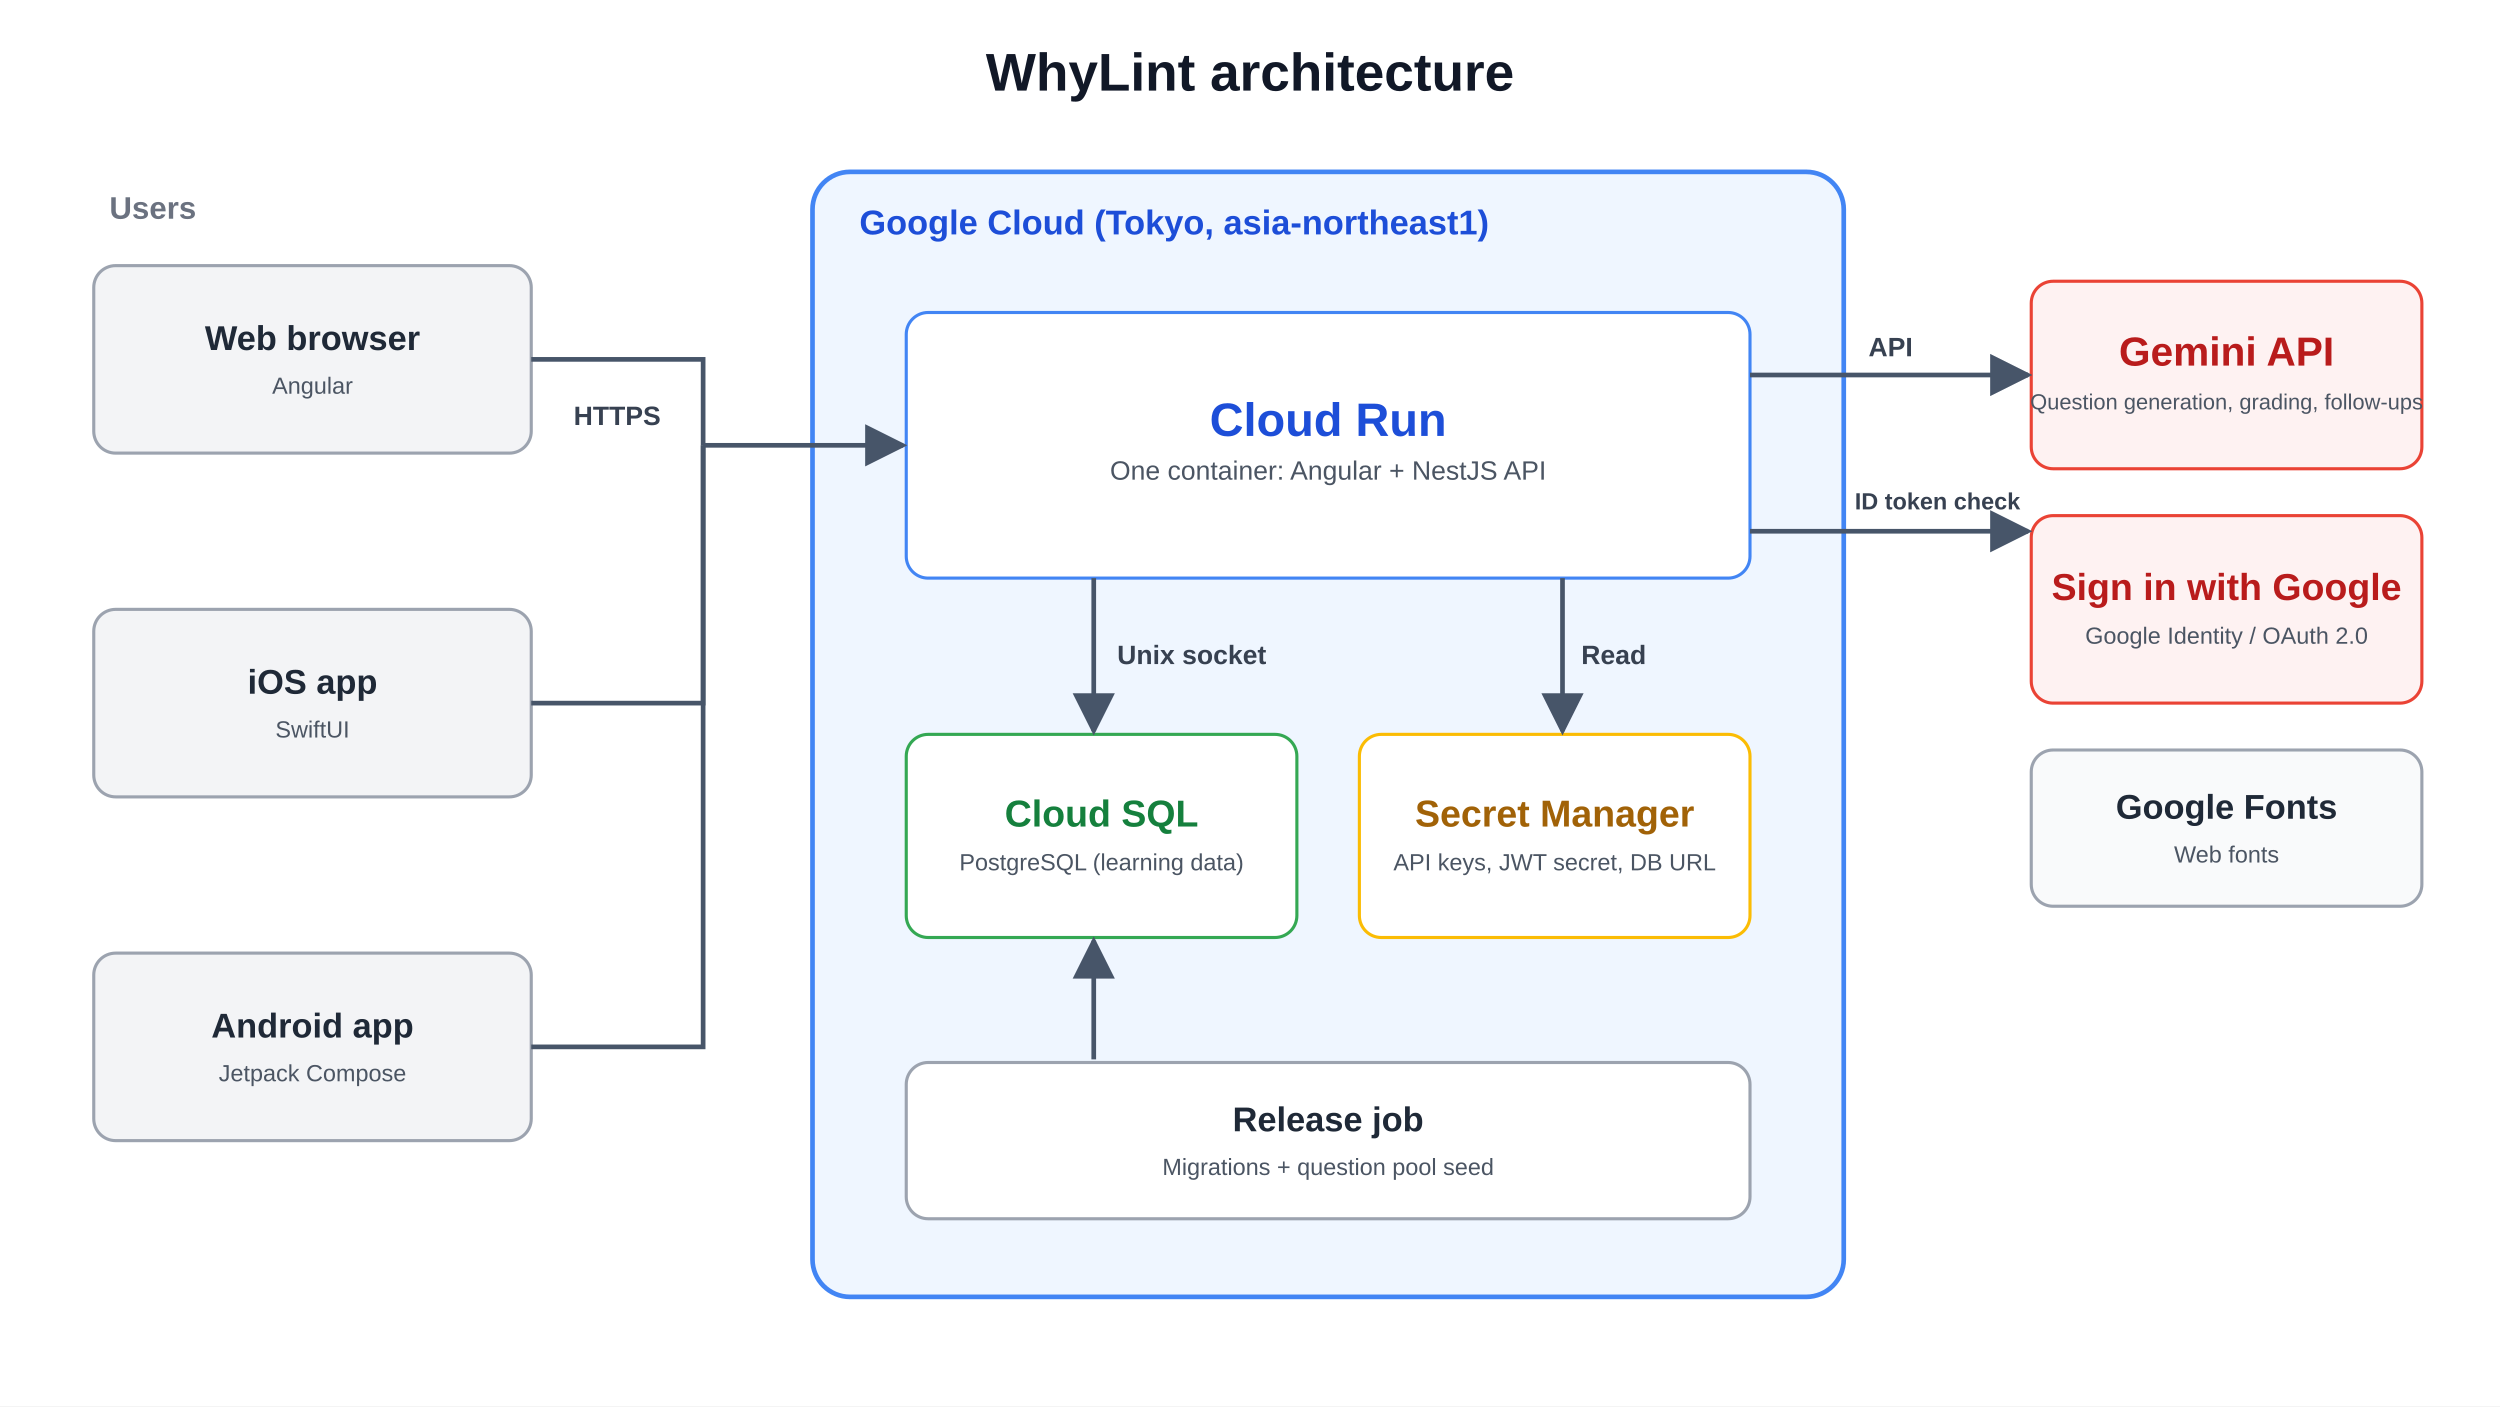
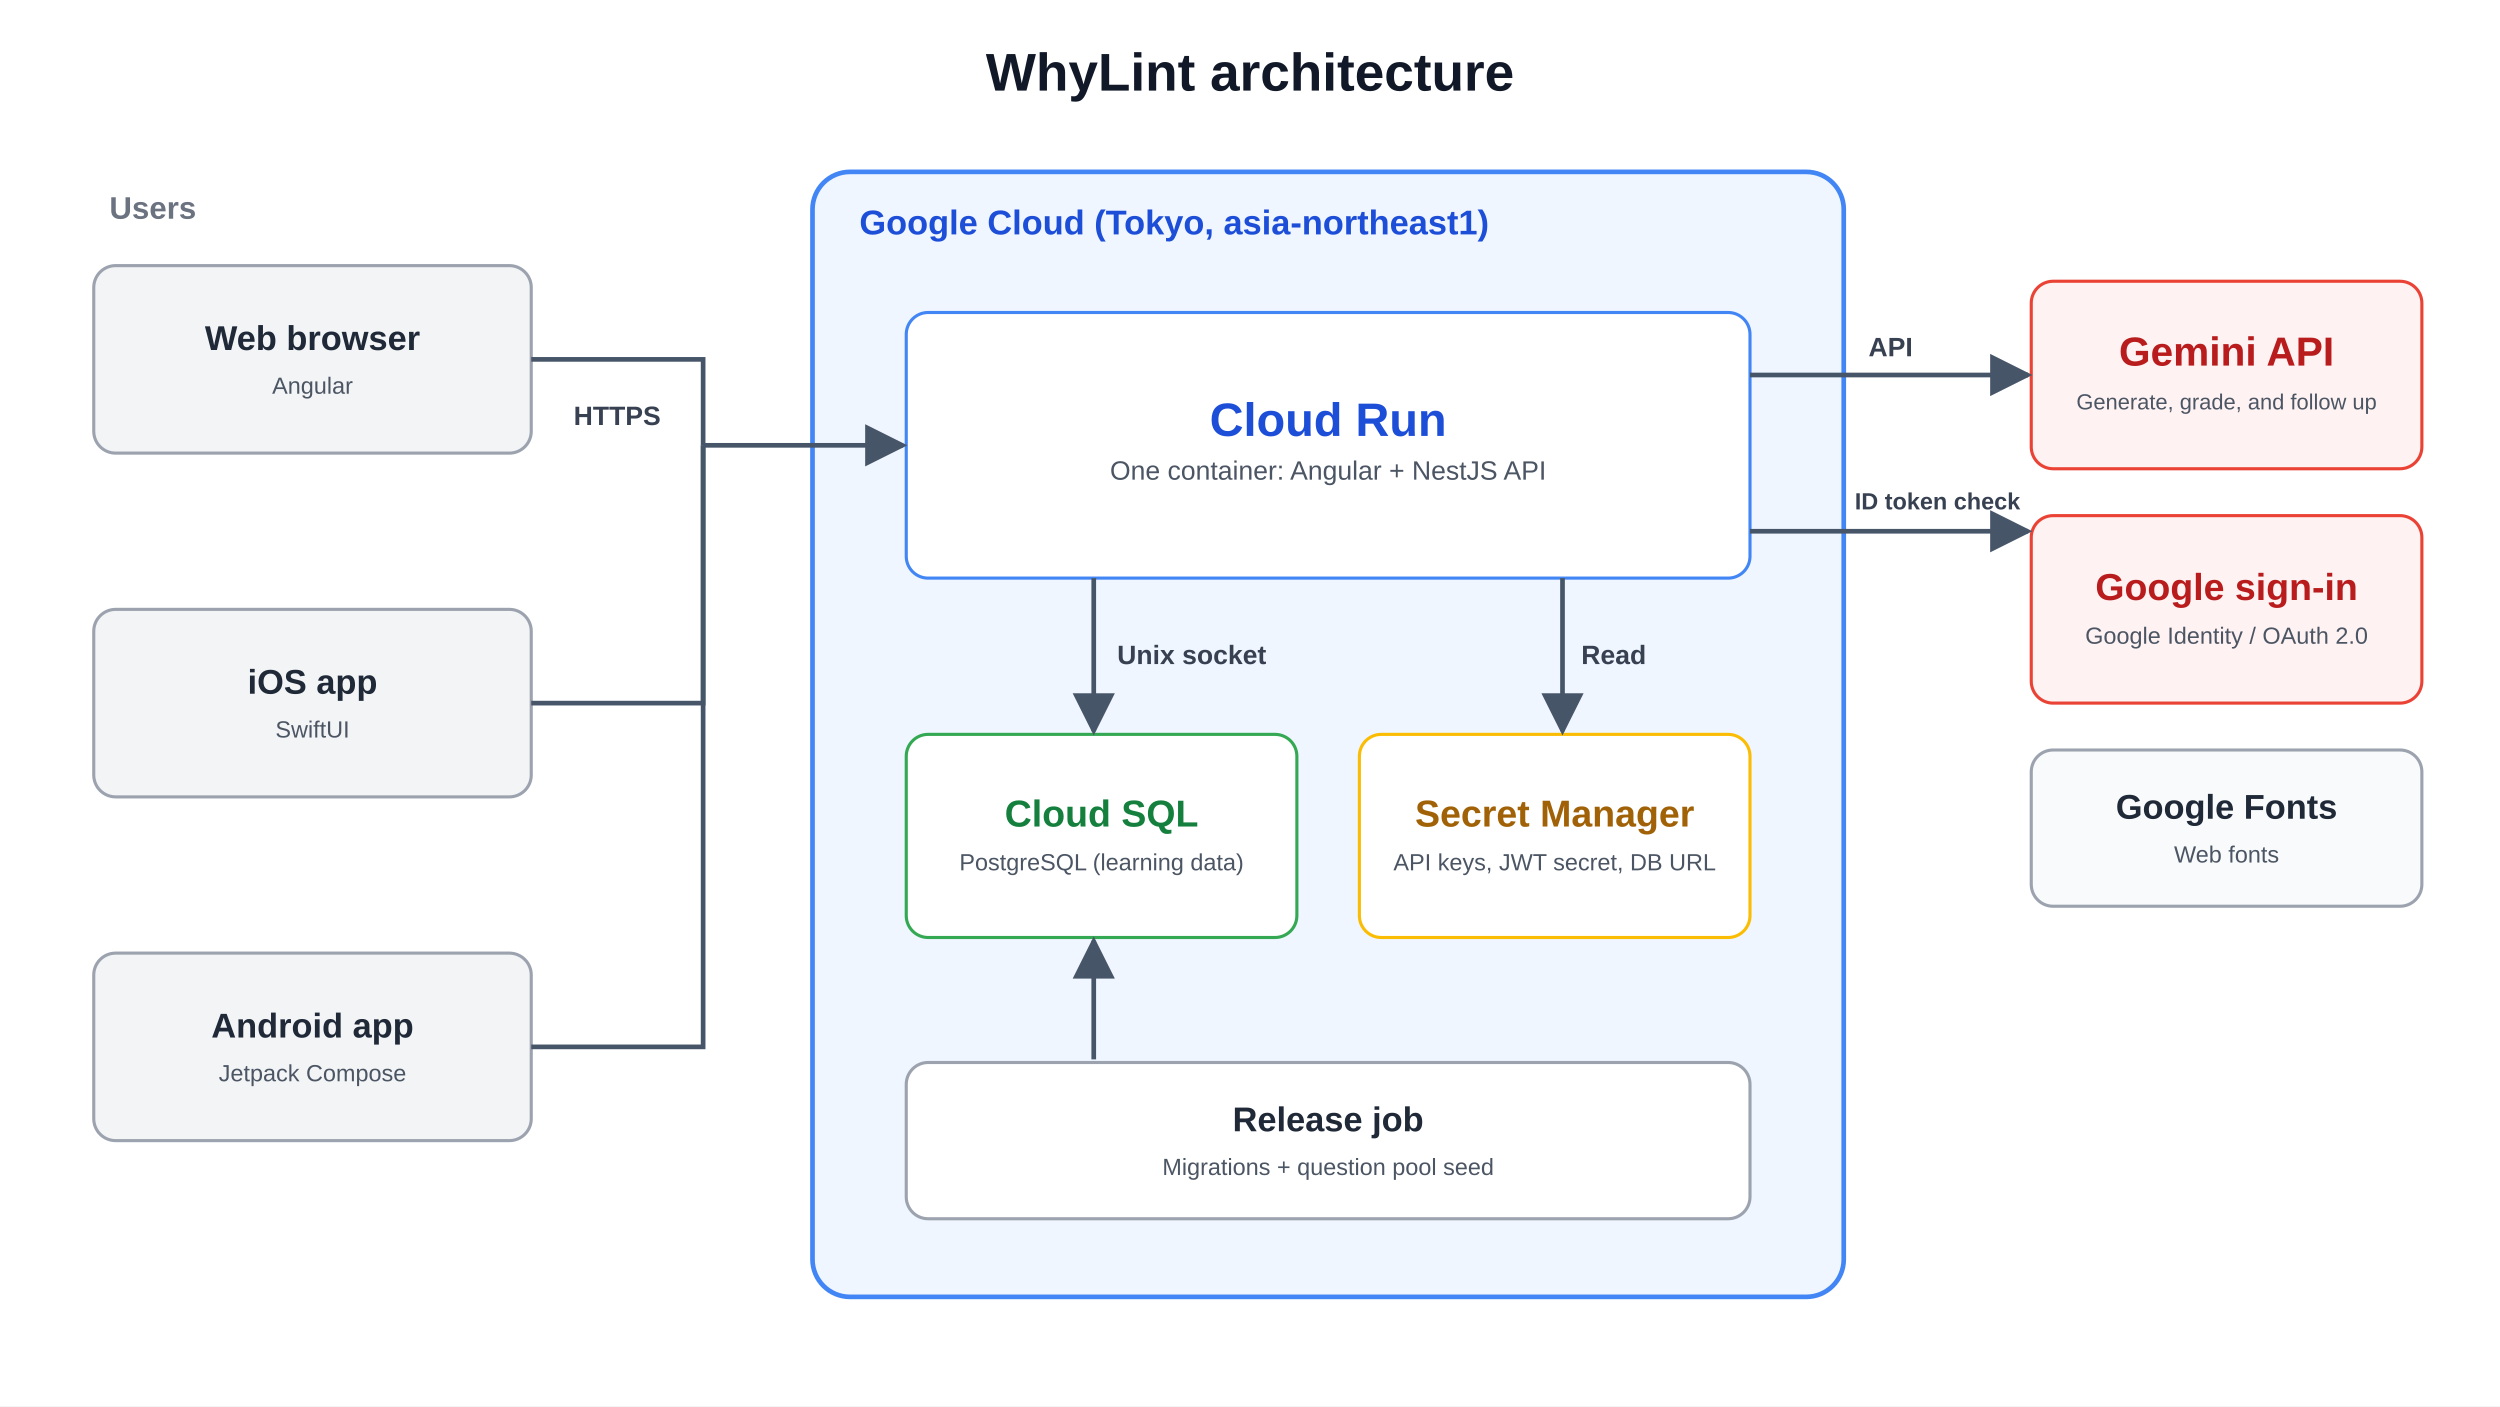
<svg xmlns="http://www.w3.org/2000/svg" viewBox="0 0 1600 900" width="1600" height="900" font-family="'Hiragino Sans','Noto Sans JP','Helvetica Neue',Arial,sans-serif">
  <defs>
    <marker id="a" viewBox="0 0 10 10" refX="9" refY="5" markerWidth="9" markerHeight="9" orient="auto">
      <path d="M0 0L10 5L0 10z" fill="#475569" />
    </marker>
  </defs>
  <rect width="1600" height="900" fill="#fff" />
  <text x="800" y="58" text-anchor="middle" font-size="34" font-weight="800" fill="#111827">WhyLint architecture</text>
  <text x="70" y="140" font-size="20" font-weight="700" fill="#6b7280">Users</text>
  <rect x="60" y="170" width="280" height="120" rx="14" fill="#f3f4f6" stroke="#9ca3af" stroke-width="2" />
  <text x="200.0" y="224.0" text-anchor="middle" font-size="22" font-weight="700" fill="#1f2937">Web browser</text>
  <text x="200.0" y="252.0" text-anchor="middle" font-size="15" fill="#4b5563">Angular</text>
  <rect x="60" y="390" width="280" height="120" rx="14" fill="#f3f4f6" stroke="#9ca3af" stroke-width="2" />
  <text x="200.0" y="444.0" text-anchor="middle" font-size="22" font-weight="700" fill="#1f2937">iOS app</text>
  <text x="200.0" y="472.0" text-anchor="middle" font-size="15" fill="#4b5563">SwiftUI</text>
  <rect x="60" y="610" width="280" height="120" rx="14" fill="#f3f4f6" stroke="#9ca3af" stroke-width="2" />
  <text x="200.0" y="664.0" text-anchor="middle" font-size="22" font-weight="700" fill="#1f2937">Android app</text>
  <text x="200.0" y="692.0" text-anchor="middle" font-size="15" fill="#4b5563">Jetpack Compose</text>
  <rect x="520" y="110" width="660" height="720" rx="24" fill="#eff6ff" stroke="#4285f4" stroke-width="3" />
  <text x="550" y="150" font-size="22" font-weight="800" fill="#1d4ed8">Google Cloud (Tokyo, asia-northeast1)</text>
  <rect x="580" y="200" width="540" height="170" rx="14" fill="#fff" stroke="#4285f4" stroke-width="2" />
  <text x="850.0" y="279.0" text-anchor="middle" font-size="30" font-weight="700" fill="#1d4ed8">Cloud Run</text>
  <text x="850.0" y="307.0" text-anchor="middle" font-size="17" fill="#4b5563">One container: Angular + NestJS API</text>
  <rect x="580" y="470" width="250" height="130" rx="14" fill="#fff" stroke="#34a853" stroke-width="2" />
  <text x="705.0" y="529.0" text-anchor="middle" font-size="24" font-weight="700" fill="#15803d">Cloud SQL</text>
  <text x="705.0" y="557.0" text-anchor="middle" font-size="15" fill="#4b5563">PostgreSQL (learning data)</text>
  <rect x="870" y="470" width="250" height="130" rx="14" fill="#fff" stroke="#fbbc04" stroke-width="2" />
  <text x="995.0" y="529.0" text-anchor="middle" font-size="24" font-weight="700" fill="#a16207">Secret Manager</text>
  <text x="995.0" y="557.0" text-anchor="middle" font-size="15" fill="#4b5563">API keys, JWT secret, DB URL</text>
  <rect x="580" y="680" width="540" height="100" rx="14" fill="#fff" stroke="#9ca3af" stroke-width="2" />
  <text x="850.0" y="724.0" text-anchor="middle" font-size="22" font-weight="700" fill="#1f2937">Release job</text>
  <text x="850.0" y="752.0" text-anchor="middle" font-size="15" fill="#4b5563">Migrations + question pool seed</text>
  <rect x="1300" y="180" width="250" height="120" rx="14" fill="#fef2f2" stroke="#ea4335" stroke-width="2" />
  <text x="1425.0" y="234.0" text-anchor="middle" font-size="26" font-weight="700" fill="#b91c1c">Gemini API</text>
-   <text x="1425.0" y="262.0" text-anchor="middle" font-size="14" fill="#4b5563">Question generation, grading, follow-ups</text>
+   <text x="1425.0" y="262.0" text-anchor="middle" font-size="14" fill="#4b5563">Generate, grade, and follow up</text>
  <rect x="1300" y="330" width="250" height="120" rx="14" fill="#fef2f2" stroke="#ea4335" stroke-width="2" />
-   <text x="1425.0" y="384.0" text-anchor="middle" font-size="24" font-weight="700" fill="#b91c1c">Sign in with Google</text>
+   <text x="1425.0" y="384.0" text-anchor="middle" font-size="24" font-weight="700" fill="#b91c1c">Google sign-in</text>
  <text x="1425.0" y="412.0" text-anchor="middle" font-size="15" fill="#4b5563">Google Identity / OAuth 2.0</text>
  <rect x="1300" y="480" width="250" height="100" rx="14" fill="#f9fafb" stroke="#9ca3af" stroke-width="2" />
  <text x="1425.0" y="524.0" text-anchor="middle" font-size="22" font-weight="700" fill="#1f2937">Google Fonts</text>
  <text x="1425.0" y="552.0" text-anchor="middle" font-size="15" fill="#4b5563">Web fonts</text>
  <g stroke="#475569" stroke-width="3" fill="none">
    <path d="M340 230 H450 V285" />
    <path d="M340 450 H450 V285" />
    <path d="M340 670 H450 V285" />
    <path d="M450 285 H578" marker-end="url(#a)" />
    <path d="M700 370 V468" marker-end="url(#a)" />
    <path d="M1000 370 V468" marker-end="url(#a)" />
    <path d="M700 678 V602" marker-end="url(#a)" />
    <path d="M1120 240 H1298" marker-end="url(#a)" />
    <path d="M1120 340 H1298" marker-end="url(#a)" />
  </g>
  <g font-size="17" fill="#374151" font-weight="600">
    <text x="395" y="272" text-anchor="middle">HTTPS</text>
    <text x="715" y="425">Unix socket</text>
    <text x="1012" y="425">Read</text>
    <text x="1210" y="228" text-anchor="middle">API</text>
    <text x="1240" y="326" text-anchor="middle" font-size="15">ID token check</text>
  </g>
</svg>
